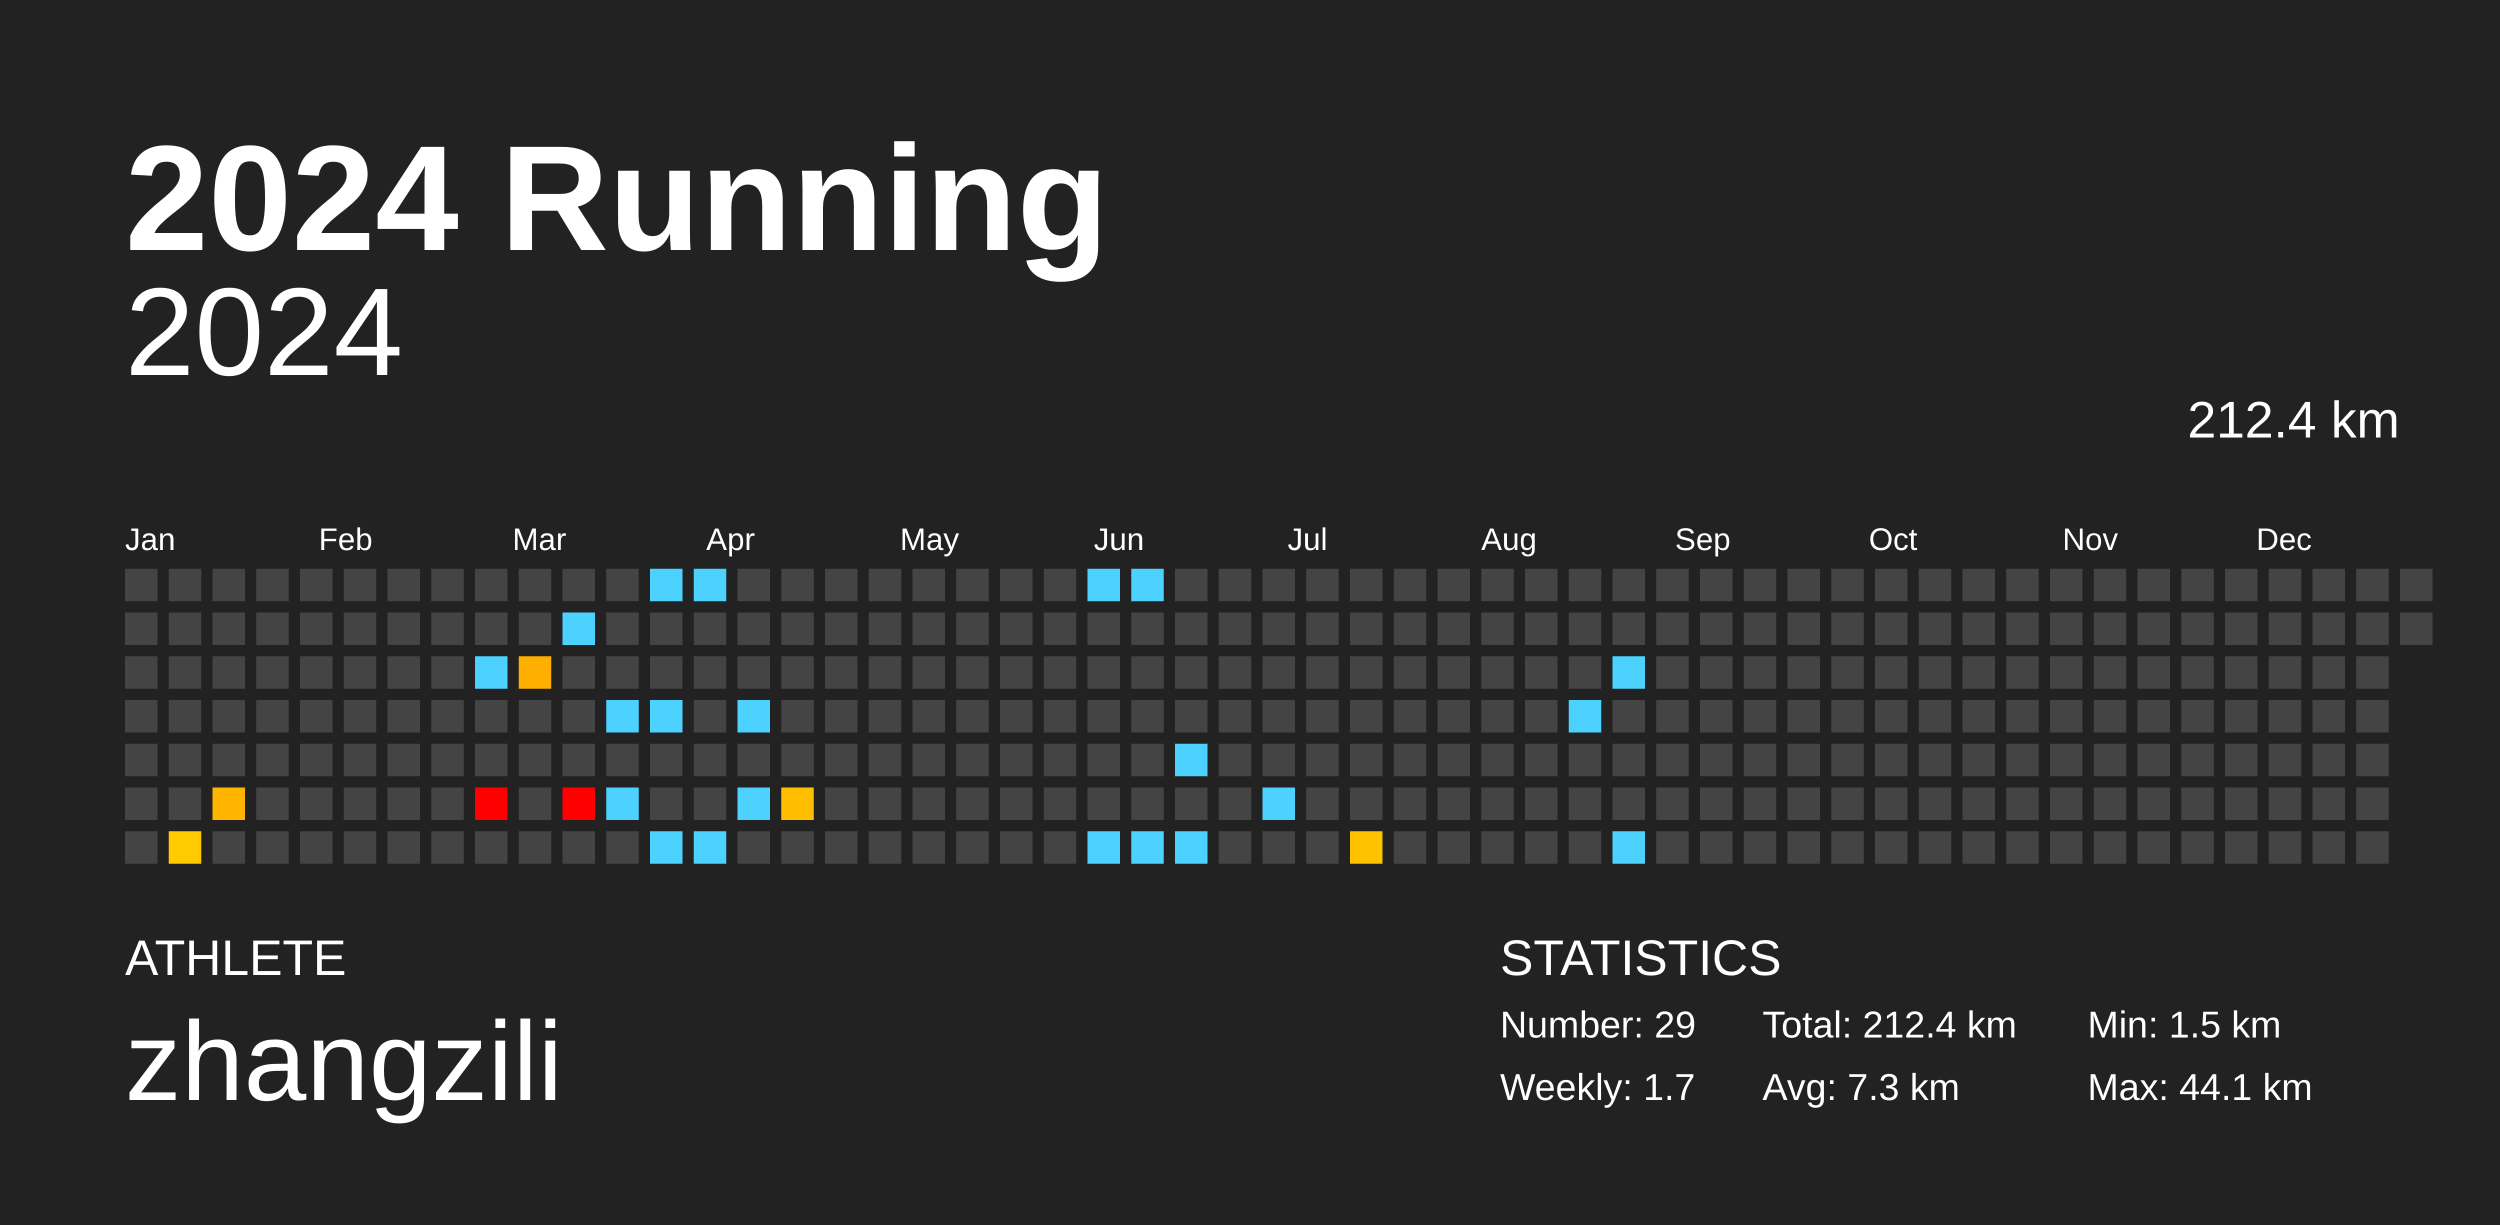
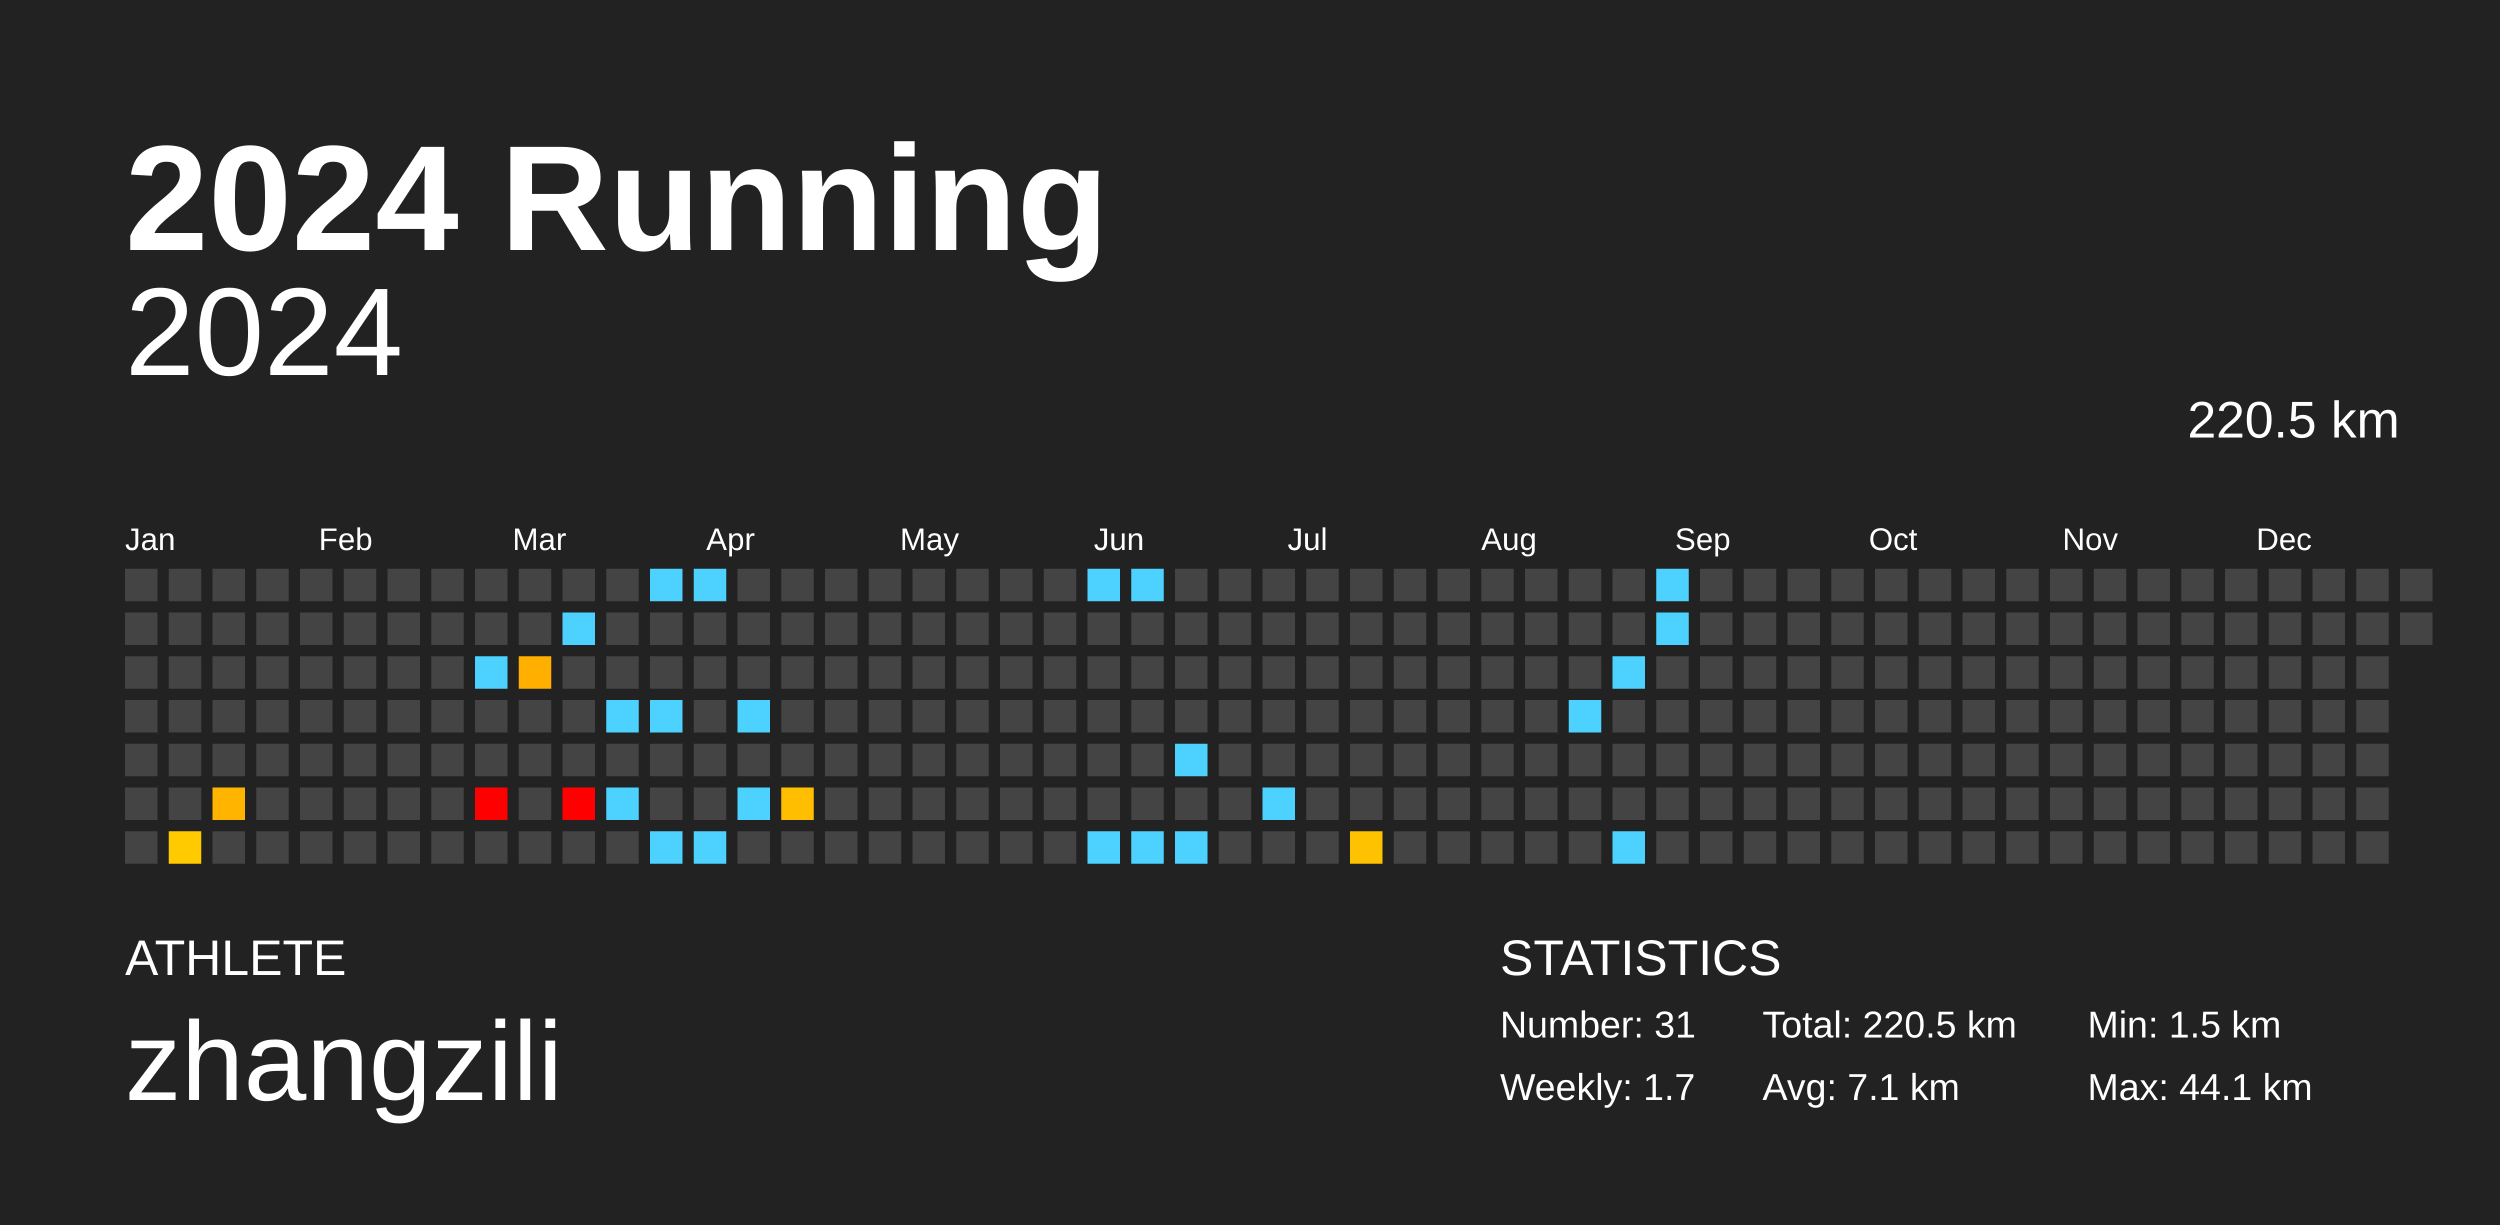
<svg xmlns="http://www.w3.org/2000/svg" baseProfile="full" height="98mm" version="1.1" viewBox="0,0,200,98" width="200mm">
  <defs />
  <rect fill="#222222" height="98" width="200" x="0" y="0" />
  <text fill="#FFFFFF" style="font-size:12px; font-family:Arial; font-weight:bold;" x="10" y="20">2024 Running</text>
  <text fill="#FFFFFF" style="font-size:4px; font-family:Arial" x="10" y="78">ATHLETE</text>
  <text fill="#FFFFFF" style="font-size:9px; font-family:Arial" x="10" y="88">zhangzili</text>
  <text fill="#FFFFFF" style="font-size:4px; font-family:Arial" x="120" y="78">STATISTICS</text>
-   <text fill="#FFFFFF" style="font-size:3px; font-family:Arial" x="120" y="83">Number: 29</text>
+   <text fill="#FFFFFF" style="font-size:3px; font-family:Arial" x="120" y="83">Number: 31</text>
  <text fill="#FFFFFF" style="font-size:3px; font-family:Arial" x="120" y="88">Weekly: 1.7</text>
-   <text fill="#FFFFFF" style="font-size:3px; font-family:Arial" x="141" y="83">Total: 212.4 km</text>
-   <text fill="#FFFFFF" style="font-size:3px; font-family:Arial" x="141" y="88">Avg: 7.3 km</text>
+   <text fill="#FFFFFF" style="font-size:3px; font-family:Arial" x="141" y="83">Total: 220.5 km</text>
+   <text fill="#FFFFFF" style="font-size:3px; font-family:Arial" x="141" y="88">Avg: 7.1 km</text>
  <text fill="#FFFFFF" style="font-size:3px; font-family:Arial" x="167" y="83">Min: 1.5 km</text>
  <text fill="#FFFFFF" style="font-size:3px; font-family:Arial" x="167" y="88">Max: 44.1 km</text>
  <text alignment-baseline="hanging" fill="#FFFFFF" style="font-size:10.0px; font-family:Arial;" x="10" y="30">2024</text>
-   <text alignment-baseline="hanging" fill="#FFFFFF" style="font-size:4.125px; font-family:Arial;" x="175" y="35">212.4 km</text>
+   <text alignment-baseline="hanging" fill="#FFFFFF" style="font-size:4.125px; font-family:Arial;" x="175" y="35">220.5 km</text>
  <text fill="#FFFFFF" style="font-size:2.5px; font-family:Arial" x="10.0" y="44">Jan</text>
  <text fill="#FFFFFF" style="font-size:2.5px; font-family:Arial" x="25.5" y="44">Feb</text>
  <text fill="#FFFFFF" style="font-size:2.5px; font-family:Arial" x="41.0" y="44">Mar</text>
  <text fill="#FFFFFF" style="font-size:2.5px; font-family:Arial" x="56.5" y="44">Apr</text>
  <text fill="#FFFFFF" style="font-size:2.5px; font-family:Arial" x="72.0" y="44">May</text>
  <text fill="#FFFFFF" style="font-size:2.5px; font-family:Arial" x="87.5" y="44">Jun</text>
  <text fill="#FFFFFF" style="font-size:2.5px; font-family:Arial" x="103.0" y="44">Jul</text>
  <text fill="#FFFFFF" style="font-size:2.5px; font-family:Arial" x="118.5" y="44">Aug</text>
  <text fill="#FFFFFF" style="font-size:2.5px; font-family:Arial" x="134.0" y="44">Sep</text>
  <text fill="#FFFFFF" style="font-size:2.5px; font-family:Arial" x="149.5" y="44">Oct</text>
  <text fill="#FFFFFF" style="font-size:2.5px; font-family:Arial" x="165.0" y="44">Nov</text>
  <text fill="#FFFFFF" style="font-size:2.5px; font-family:Arial" x="180.5" y="44">Dec</text>
  <rect fill="#444444" height="2.6" width="2.6" x="10.0" y="45.5" />
  <rect fill="#444444" height="2.6" width="2.6" x="10.0" y="49.0" />
  <rect fill="#444444" height="2.6" width="2.6" x="10.0" y="52.5" />
  <rect fill="#444444" height="2.6" width="2.6" x="10.0" y="56.0" />
  <rect fill="#444444" height="2.6" width="2.6" x="10.0" y="59.5" />
  <rect fill="#444444" height="2.6" width="2.6" x="10.0" y="63.0" />
  <rect fill="#444444" height="2.6" width="2.6" x="10.0" y="66.5" />
  <rect fill="#444444" height="2.6" width="2.6" x="13.5" y="45.5" />
  <rect fill="#444444" height="2.6" width="2.6" x="13.5" y="49.0" />
  <rect fill="#444444" height="2.6" width="2.6" x="13.5" y="52.5" />
  <rect fill="#444444" height="2.6" width="2.6" x="13.5" y="56.0" />
  <rect fill="#444444" height="2.6" width="2.6" x="13.5" y="59.5" />
  <rect fill="#444444" height="2.6" width="2.6" x="13.5" y="63.0" />
  <rect fill="#ffca00" height="2.6" width="2.6" x="13.5" y="66.5" />
  <rect fill="#444444" height="2.6" width="2.6" x="17.0" y="45.5" />
  <rect fill="#444444" height="2.6" width="2.6" x="17.0" y="49.0" />
  <rect fill="#444444" height="2.6" width="2.6" x="17.0" y="52.5" />
  <rect fill="#444444" height="2.6" width="2.6" x="17.0" y="56.0" />
  <rect fill="#444444" height="2.6" width="2.6" x="17.0" y="59.5" />
  <rect fill="#ffb500" height="2.6" width="2.6" x="17.0" y="63.0" />
  <rect fill="#444444" height="2.6" width="2.6" x="17.0" y="66.5" />
  <rect fill="#444444" height="2.6" width="2.6" x="20.5" y="45.5" />
  <rect fill="#444444" height="2.6" width="2.6" x="20.5" y="49.0" />
  <rect fill="#444444" height="2.6" width="2.6" x="20.5" y="52.5" />
  <rect fill="#444444" height="2.6" width="2.6" x="20.5" y="56.0" />
  <rect fill="#444444" height="2.6" width="2.6" x="20.5" y="59.5" />
  <rect fill="#444444" height="2.6" width="2.6" x="20.5" y="63.0" />
  <rect fill="#444444" height="2.6" width="2.6" x="20.5" y="66.5" />
  <rect fill="#444444" height="2.6" width="2.6" x="24.0" y="45.5" />
  <rect fill="#444444" height="2.6" width="2.6" x="24.0" y="49.0" />
  <rect fill="#444444" height="2.6" width="2.6" x="24.0" y="52.5" />
  <rect fill="#444444" height="2.6" width="2.6" x="24.0" y="56.0" />
  <rect fill="#444444" height="2.6" width="2.6" x="24.0" y="59.5" />
  <rect fill="#444444" height="2.6" width="2.6" x="24.0" y="63.0" />
  <rect fill="#444444" height="2.6" width="2.6" x="24.0" y="66.5" />
  <rect fill="#444444" height="2.6" width="2.6" x="27.5" y="45.5" />
  <rect fill="#444444" height="2.6" width="2.6" x="27.5" y="49.0" />
  <rect fill="#444444" height="2.6" width="2.6" x="27.5" y="52.5" />
  <rect fill="#444444" height="2.6" width="2.6" x="27.5" y="56.0" />
  <rect fill="#444444" height="2.6" width="2.6" x="27.5" y="59.5" />
  <rect fill="#444444" height="2.6" width="2.6" x="27.5" y="63.0" />
  <rect fill="#444444" height="2.6" width="2.6" x="27.5" y="66.5" />
  <rect fill="#444444" height="2.6" width="2.6" x="31.0" y="45.5" />
  <rect fill="#444444" height="2.6" width="2.6" x="31.0" y="49.0" />
  <rect fill="#444444" height="2.6" width="2.6" x="31.0" y="52.5" />
  <rect fill="#444444" height="2.6" width="2.6" x="31.0" y="56.0" />
  <rect fill="#444444" height="2.6" width="2.6" x="31.0" y="59.5" />
  <rect fill="#444444" height="2.6" width="2.6" x="31.0" y="63.0" />
  <rect fill="#444444" height="2.6" width="2.6" x="31.0" y="66.5" />
  <rect fill="#444444" height="2.6" width="2.6" x="34.5" y="45.5" />
  <rect fill="#444444" height="2.6" width="2.6" x="34.5" y="49.0" />
  <rect fill="#444444" height="2.6" width="2.6" x="34.5" y="52.5" />
  <rect fill="#444444" height="2.6" width="2.6" x="34.5" y="56.0" />
  <rect fill="#444444" height="2.6" width="2.6" x="34.5" y="59.5" />
  <rect fill="#444444" height="2.6" width="2.6" x="34.5" y="63.0" />
  <rect fill="#444444" height="2.6" width="2.6" x="34.5" y="66.5" />
  <rect fill="#444444" height="2.6" width="2.6" x="38.0" y="45.5" />
  <rect fill="#444444" height="2.6" width="2.6" x="38.0" y="49.0" />
  <rect fill="#4dd2ff" height="2.6" width="2.6" x="38.0" y="52.5" />
  <rect fill="#444444" height="2.6" width="2.6" x="38.0" y="56.0" />
  <rect fill="#444444" height="2.6" width="2.6" x="38.0" y="59.5" />
  <rect fill="red" height="2.6" width="2.6" x="38.0" y="63.0" />
  <rect fill="#444444" height="2.6" width="2.6" x="38.0" y="66.5" />
  <rect fill="#444444" height="2.6" width="2.6" x="41.5" y="45.5" />
  <rect fill="#444444" height="2.6" width="2.6" x="41.5" y="49.0" />
  <rect fill="#ffaf00" height="2.6" width="2.6" x="41.5" y="52.5" />
  <rect fill="#444444" height="2.6" width="2.6" x="41.5" y="56.0" />
  <rect fill="#444444" height="2.6" width="2.6" x="41.5" y="59.5" />
  <rect fill="#444444" height="2.6" width="2.6" x="41.5" y="63.0" />
  <rect fill="#444444" height="2.6" width="2.6" x="41.5" y="66.5" />
  <rect fill="#444444" height="2.6" width="2.6" x="45.0" y="45.5" />
  <rect fill="#4dd2ff" height="2.6" width="2.6" x="45.0" y="49.0" />
  <rect fill="#444444" height="2.6" width="2.6" x="45.0" y="52.5" />
  <rect fill="#444444" height="2.6" width="2.6" x="45.0" y="56.0" />
  <rect fill="#444444" height="2.6" width="2.6" x="45.0" y="59.5" />
  <rect fill="red" height="2.6" width="2.6" x="45.0" y="63.0" />
  <rect fill="#444444" height="2.6" width="2.6" x="45.0" y="66.5" />
  <rect fill="#444444" height="2.6" width="2.6" x="48.5" y="45.5" />
  <rect fill="#444444" height="2.6" width="2.6" x="48.5" y="49.0" />
  <rect fill="#444444" height="2.6" width="2.6" x="48.5" y="52.5" />
  <rect fill="#4dd2ff" height="2.6" width="2.6" x="48.5" y="56.0" />
  <rect fill="#444444" height="2.6" width="2.6" x="48.5" y="59.5" />
  <rect fill="#4dd2ff" height="2.6" width="2.6" x="48.5" y="63.0" />
  <rect fill="#444444" height="2.6" width="2.6" x="48.5" y="66.5" />
  <rect fill="#4dd2ff" height="2.6" width="2.6" x="52.0" y="45.5" />
  <rect fill="#444444" height="2.6" width="2.6" x="52.0" y="49.0" />
  <rect fill="#444444" height="2.6" width="2.6" x="52.0" y="52.5" />
  <rect fill="#4dd2ff" height="2.6" width="2.6" x="52.0" y="56.0" />
  <rect fill="#444444" height="2.6" width="2.6" x="52.0" y="59.5" />
  <rect fill="#444444" height="2.6" width="2.6" x="52.0" y="63.0" />
  <rect fill="#4dd2ff" height="2.6" width="2.6" x="52.0" y="66.5" />
  <rect fill="#4dd2ff" height="2.6" width="2.6" x="55.5" y="45.5" />
  <rect fill="#444444" height="2.6" width="2.6" x="55.5" y="49.0" />
  <rect fill="#444444" height="2.6" width="2.6" x="55.5" y="52.5" />
  <rect fill="#444444" height="2.6" width="2.6" x="55.5" y="56.0" />
  <rect fill="#444444" height="2.6" width="2.6" x="55.5" y="59.5" />
  <rect fill="#444444" height="2.6" width="2.6" x="55.5" y="63.0" />
  <rect fill="#4dd2ff" height="2.6" width="2.6" x="55.5" y="66.5" />
  <rect fill="#444444" height="2.6" width="2.6" x="59.0" y="45.5" />
  <rect fill="#444444" height="2.6" width="2.6" x="59.0" y="49.0" />
  <rect fill="#444444" height="2.6" width="2.6" x="59.0" y="52.5" />
  <rect fill="#4dd2ff" height="2.6" width="2.6" x="59.0" y="56.0" />
  <rect fill="#444444" height="2.6" width="2.6" x="59.0" y="59.5" />
  <rect fill="#4dd2ff" height="2.6" width="2.6" x="59.0" y="63.0" />
  <rect fill="#444444" height="2.6" width="2.6" x="59.0" y="66.5" />
  <rect fill="#444444" height="2.6" width="2.6" x="62.5" y="45.5" />
  <rect fill="#444444" height="2.6" width="2.6" x="62.5" y="49.0" />
  <rect fill="#444444" height="2.6" width="2.6" x="62.5" y="52.5" />
  <rect fill="#444444" height="2.6" width="2.6" x="62.5" y="56.0" />
  <rect fill="#444444" height="2.6" width="2.6" x="62.5" y="59.5" />
  <rect fill="#ffbf00" height="2.6" width="2.6" x="62.5" y="63.0" />
  <rect fill="#444444" height="2.6" width="2.6" x="62.5" y="66.5" />
  <rect fill="#444444" height="2.6" width="2.6" x="66.0" y="45.5" />
  <rect fill="#444444" height="2.6" width="2.6" x="66.0" y="49.0" />
  <rect fill="#444444" height="2.6" width="2.6" x="66.0" y="52.5" />
  <rect fill="#444444" height="2.6" width="2.6" x="66.0" y="56.0" />
  <rect fill="#444444" height="2.6" width="2.6" x="66.0" y="59.5" />
  <rect fill="#444444" height="2.6" width="2.6" x="66.0" y="63.0" />
  <rect fill="#444444" height="2.6" width="2.6" x="66.0" y="66.5" />
  <rect fill="#444444" height="2.6" width="2.6" x="69.5" y="45.5" />
  <rect fill="#444444" height="2.6" width="2.6" x="69.5" y="49.0" />
  <rect fill="#444444" height="2.6" width="2.6" x="69.5" y="52.5" />
  <rect fill="#444444" height="2.6" width="2.6" x="69.5" y="56.0" />
  <rect fill="#444444" height="2.6" width="2.6" x="69.5" y="59.5" />
  <rect fill="#444444" height="2.6" width="2.6" x="69.5" y="63.0" />
  <rect fill="#444444" height="2.6" width="2.6" x="69.5" y="66.5" />
  <rect fill="#444444" height="2.6" width="2.6" x="73.0" y="45.5" />
  <rect fill="#444444" height="2.6" width="2.6" x="73.0" y="49.0" />
  <rect fill="#444444" height="2.6" width="2.6" x="73.0" y="52.5" />
  <rect fill="#444444" height="2.6" width="2.6" x="73.0" y="56.0" />
  <rect fill="#444444" height="2.6" width="2.6" x="73.0" y="59.5" />
  <rect fill="#444444" height="2.6" width="2.6" x="73.0" y="63.0" />
  <rect fill="#444444" height="2.6" width="2.6" x="73.0" y="66.5" />
  <rect fill="#444444" height="2.6" width="2.6" x="76.5" y="45.5" />
  <rect fill="#444444" height="2.6" width="2.6" x="76.5" y="49.0" />
  <rect fill="#444444" height="2.6" width="2.6" x="76.5" y="52.5" />
  <rect fill="#444444" height="2.6" width="2.6" x="76.5" y="56.0" />
  <rect fill="#444444" height="2.6" width="2.6" x="76.5" y="59.5" />
  <rect fill="#444444" height="2.6" width="2.6" x="76.5" y="63.0" />
  <rect fill="#444444" height="2.6" width="2.6" x="76.5" y="66.5" />
  <rect fill="#444444" height="2.6" width="2.6" x="80.0" y="45.5" />
  <rect fill="#444444" height="2.6" width="2.6" x="80.0" y="49.0" />
  <rect fill="#444444" height="2.6" width="2.6" x="80.0" y="52.5" />
  <rect fill="#444444" height="2.6" width="2.6" x="80.0" y="56.0" />
  <rect fill="#444444" height="2.6" width="2.6" x="80.0" y="59.5" />
  <rect fill="#444444" height="2.6" width="2.6" x="80.0" y="63.0" />
  <rect fill="#444444" height="2.6" width="2.6" x="80.0" y="66.5" />
  <rect fill="#444444" height="2.6" width="2.6" x="83.5" y="45.5" />
  <rect fill="#444444" height="2.6" width="2.6" x="83.5" y="49.0" />
  <rect fill="#444444" height="2.6" width="2.6" x="83.5" y="52.5" />
  <rect fill="#444444" height="2.6" width="2.6" x="83.5" y="56.0" />
  <rect fill="#444444" height="2.6" width="2.6" x="83.5" y="59.5" />
  <rect fill="#444444" height="2.6" width="2.6" x="83.5" y="63.0" />
  <rect fill="#444444" height="2.6" width="2.6" x="83.5" y="66.5" />
  <rect fill="#4dd2ff" height="2.6" width="2.6" x="87.0" y="45.5" />
  <rect fill="#444444" height="2.6" width="2.6" x="87.0" y="49.0" />
  <rect fill="#444444" height="2.6" width="2.6" x="87.0" y="52.5" />
  <rect fill="#444444" height="2.6" width="2.6" x="87.0" y="56.0" />
  <rect fill="#444444" height="2.6" width="2.6" x="87.0" y="59.5" />
  <rect fill="#444444" height="2.6" width="2.6" x="87.0" y="63.0" />
  <rect fill="#4dd2ff" height="2.6" width="2.6" x="87.0" y="66.5" />
  <rect fill="#4dd2ff" height="2.6" width="2.6" x="90.5" y="45.5" />
  <rect fill="#444444" height="2.6" width="2.6" x="90.5" y="49.0" />
  <rect fill="#444444" height="2.6" width="2.6" x="90.5" y="52.5" />
  <rect fill="#444444" height="2.6" width="2.6" x="90.5" y="56.0" />
  <rect fill="#444444" height="2.6" width="2.6" x="90.5" y="59.5" />
  <rect fill="#444444" height="2.6" width="2.6" x="90.5" y="63.0" />
  <rect fill="#4dd2ff" height="2.6" width="2.6" x="90.5" y="66.5" />
  <rect fill="#444444" height="2.6" width="2.6" x="94.0" y="45.5" />
  <rect fill="#444444" height="2.6" width="2.6" x="94.0" y="49.0" />
  <rect fill="#444444" height="2.6" width="2.6" x="94.0" y="52.5" />
  <rect fill="#444444" height="2.6" width="2.6" x="94.0" y="56.0" />
  <rect fill="#4dd2ff" height="2.6" width="2.6" x="94.0" y="59.5" />
  <rect fill="#444444" height="2.6" width="2.6" x="94.0" y="63.0" />
  <rect fill="#4dd2ff" height="2.6" width="2.6" x="94.0" y="66.5" />
  <rect fill="#444444" height="2.6" width="2.6" x="97.5" y="45.5" />
  <rect fill="#444444" height="2.6" width="2.6" x="97.5" y="49.0" />
  <rect fill="#444444" height="2.6" width="2.6" x="97.5" y="52.5" />
  <rect fill="#444444" height="2.6" width="2.6" x="97.5" y="56.0" />
  <rect fill="#444444" height="2.6" width="2.6" x="97.5" y="59.5" />
  <rect fill="#444444" height="2.6" width="2.6" x="97.5" y="63.0" />
  <rect fill="#444444" height="2.6" width="2.6" x="97.5" y="66.5" />
  <rect fill="#444444" height="2.6" width="2.6" x="101.0" y="45.5" />
  <rect fill="#444444" height="2.6" width="2.6" x="101.0" y="49.0" />
  <rect fill="#444444" height="2.6" width="2.6" x="101.0" y="52.5" />
  <rect fill="#444444" height="2.6" width="2.6" x="101.0" y="56.0" />
  <rect fill="#444444" height="2.6" width="2.6" x="101.0" y="59.5" />
  <rect fill="#4dd2ff" height="2.6" width="2.6" x="101.0" y="63.0" />
  <rect fill="#444444" height="2.6" width="2.6" x="101.0" y="66.5" />
  <rect fill="#444444" height="2.6" width="2.6" x="104.5" y="45.5" />
  <rect fill="#444444" height="2.6" width="2.6" x="104.5" y="49.0" />
  <rect fill="#444444" height="2.6" width="2.6" x="104.5" y="52.5" />
  <rect fill="#444444" height="2.6" width="2.6" x="104.5" y="56.0" />
  <rect fill="#444444" height="2.6" width="2.6" x="104.5" y="59.5" />
  <rect fill="#444444" height="2.6" width="2.6" x="104.5" y="63.0" />
  <rect fill="#444444" height="2.6" width="2.6" x="104.5" y="66.5" />
  <rect fill="#444444" height="2.6" width="2.6" x="108.0" y="45.5" />
  <rect fill="#444444" height="2.6" width="2.6" x="108.0" y="49.0" />
  <rect fill="#444444" height="2.6" width="2.6" x="108.0" y="52.5" />
  <rect fill="#444444" height="2.6" width="2.6" x="108.0" y="56.0" />
  <rect fill="#444444" height="2.6" width="2.6" x="108.0" y="59.5" />
  <rect fill="#444444" height="2.6" width="2.6" x="108.0" y="63.0" />
  <rect fill="#ffc200" height="2.6" width="2.6" x="108.0" y="66.5" />
  <rect fill="#444444" height="2.6" width="2.6" x="111.5" y="45.5" />
  <rect fill="#444444" height="2.6" width="2.6" x="111.5" y="49.0" />
  <rect fill="#444444" height="2.6" width="2.6" x="111.5" y="52.5" />
  <rect fill="#444444" height="2.6" width="2.6" x="111.5" y="56.0" />
  <rect fill="#444444" height="2.6" width="2.6" x="111.5" y="59.5" />
  <rect fill="#444444" height="2.6" width="2.6" x="111.5" y="63.0" />
  <rect fill="#444444" height="2.6" width="2.6" x="111.5" y="66.5" />
  <rect fill="#444444" height="2.6" width="2.6" x="115.0" y="45.5" />
  <rect fill="#444444" height="2.6" width="2.6" x="115.0" y="49.0" />
  <rect fill="#444444" height="2.6" width="2.6" x="115.0" y="52.5" />
  <rect fill="#444444" height="2.6" width="2.6" x="115.0" y="56.0" />
  <rect fill="#444444" height="2.6" width="2.6" x="115.0" y="59.5" />
  <rect fill="#444444" height="2.6" width="2.6" x="115.0" y="63.0" />
  <rect fill="#444444" height="2.6" width="2.6" x="115.0" y="66.5" />
  <rect fill="#444444" height="2.6" width="2.6" x="118.5" y="45.5" />
  <rect fill="#444444" height="2.6" width="2.6" x="118.5" y="49.0" />
  <rect fill="#444444" height="2.6" width="2.6" x="118.5" y="52.5" />
  <rect fill="#444444" height="2.6" width="2.6" x="118.5" y="56.0" />
  <rect fill="#444444" height="2.6" width="2.6" x="118.5" y="59.5" />
  <rect fill="#444444" height="2.6" width="2.6" x="118.5" y="63.0" />
  <rect fill="#444444" height="2.6" width="2.6" x="118.5" y="66.5" />
  <rect fill="#444444" height="2.6" width="2.6" x="122.0" y="45.5" />
  <rect fill="#444444" height="2.6" width="2.6" x="122.0" y="49.0" />
  <rect fill="#444444" height="2.6" width="2.6" x="122.0" y="52.5" />
  <rect fill="#444444" height="2.6" width="2.6" x="122.0" y="56.0" />
  <rect fill="#444444" height="2.6" width="2.6" x="122.0" y="59.5" />
  <rect fill="#444444" height="2.6" width="2.6" x="122.0" y="63.0" />
  <rect fill="#444444" height="2.6" width="2.6" x="122.0" y="66.5" />
  <rect fill="#444444" height="2.6" width="2.6" x="125.5" y="45.5" />
  <rect fill="#444444" height="2.6" width="2.6" x="125.5" y="49.0" />
  <rect fill="#444444" height="2.6" width="2.6" x="125.5" y="52.5" />
  <rect fill="#4dd2ff" height="2.6" width="2.6" x="125.5" y="56.0" />
  <rect fill="#444444" height="2.6" width="2.6" x="125.5" y="59.5" />
  <rect fill="#444444" height="2.6" width="2.6" x="125.5" y="63.0" />
  <rect fill="#444444" height="2.6" width="2.6" x="125.5" y="66.5" />
  <rect fill="#444444" height="2.6" width="2.6" x="129.0" y="45.5" />
  <rect fill="#444444" height="2.6" width="2.6" x="129.0" y="49.0" />
  <rect fill="#4dd2ff" height="2.6" width="2.6" x="129.0" y="52.5" />
  <rect fill="#444444" height="2.6" width="2.6" x="129.0" y="56.0" />
  <rect fill="#444444" height="2.6" width="2.6" x="129.0" y="59.5" />
  <rect fill="#444444" height="2.6" width="2.6" x="129.0" y="63.0" />
  <rect fill="#4dd2ff" height="2.6" width="2.6" x="129.0" y="66.5" />
-   <rect fill="#444444" height="2.6" width="2.6" x="132.5" y="45.5" />
-   <rect fill="#444444" height="2.6" width="2.6" x="132.5" y="49.0" />
+   <rect fill="#4dd2ff" height="2.6" width="2.6" x="132.5" y="45.5" />
+   <rect fill="#4dd2ff" height="2.6" width="2.6" x="132.5" y="49.0" />
  <rect fill="#444444" height="2.6" width="2.6" x="132.5" y="52.5" />
  <rect fill="#444444" height="2.6" width="2.6" x="132.5" y="56.0" />
  <rect fill="#444444" height="2.6" width="2.6" x="132.5" y="59.5" />
  <rect fill="#444444" height="2.6" width="2.6" x="132.5" y="63.0" />
  <rect fill="#444444" height="2.6" width="2.6" x="132.5" y="66.5" />
  <rect fill="#444444" height="2.6" width="2.6" x="136.0" y="45.5" />
  <rect fill="#444444" height="2.6" width="2.6" x="136.0" y="49.0" />
  <rect fill="#444444" height="2.6" width="2.6" x="136.0" y="52.5" />
  <rect fill="#444444" height="2.6" width="2.6" x="136.0" y="56.0" />
  <rect fill="#444444" height="2.6" width="2.6" x="136.0" y="59.5" />
  <rect fill="#444444" height="2.6" width="2.6" x="136.0" y="63.0" />
  <rect fill="#444444" height="2.6" width="2.6" x="136.0" y="66.5" />
  <rect fill="#444444" height="2.6" width="2.6" x="139.5" y="45.5" />
  <rect fill="#444444" height="2.6" width="2.6" x="139.5" y="49.0" />
  <rect fill="#444444" height="2.6" width="2.6" x="139.5" y="52.5" />
  <rect fill="#444444" height="2.6" width="2.6" x="139.5" y="56.0" />
  <rect fill="#444444" height="2.6" width="2.6" x="139.5" y="59.5" />
  <rect fill="#444444" height="2.6" width="2.6" x="139.5" y="63.0" />
  <rect fill="#444444" height="2.6" width="2.6" x="139.5" y="66.5" />
  <rect fill="#444444" height="2.6" width="2.6" x="143.0" y="45.5" />
  <rect fill="#444444" height="2.6" width="2.6" x="143.0" y="49.0" />
  <rect fill="#444444" height="2.6" width="2.6" x="143.0" y="52.5" />
  <rect fill="#444444" height="2.6" width="2.6" x="143.0" y="56.0" />
  <rect fill="#444444" height="2.6" width="2.6" x="143.0" y="59.5" />
  <rect fill="#444444" height="2.6" width="2.6" x="143.0" y="63.0" />
  <rect fill="#444444" height="2.6" width="2.6" x="143.0" y="66.5" />
  <rect fill="#444444" height="2.6" width="2.6" x="146.5" y="45.5" />
  <rect fill="#444444" height="2.6" width="2.6" x="146.5" y="49.0" />
  <rect fill="#444444" height="2.6" width="2.6" x="146.5" y="52.5" />
  <rect fill="#444444" height="2.6" width="2.6" x="146.5" y="56.0" />
  <rect fill="#444444" height="2.6" width="2.6" x="146.5" y="59.5" />
  <rect fill="#444444" height="2.6" width="2.6" x="146.5" y="63.0" />
  <rect fill="#444444" height="2.6" width="2.6" x="146.5" y="66.5" />
  <rect fill="#444444" height="2.6" width="2.6" x="150.0" y="45.5" />
  <rect fill="#444444" height="2.6" width="2.6" x="150.0" y="49.0" />
  <rect fill="#444444" height="2.6" width="2.6" x="150.0" y="52.5" />
  <rect fill="#444444" height="2.6" width="2.6" x="150.0" y="56.0" />
  <rect fill="#444444" height="2.6" width="2.6" x="150.0" y="59.5" />
  <rect fill="#444444" height="2.6" width="2.6" x="150.0" y="63.0" />
  <rect fill="#444444" height="2.6" width="2.6" x="150.0" y="66.5" />
  <rect fill="#444444" height="2.6" width="2.6" x="153.5" y="45.5" />
  <rect fill="#444444" height="2.6" width="2.6" x="153.5" y="49.0" />
  <rect fill="#444444" height="2.6" width="2.6" x="153.5" y="52.5" />
  <rect fill="#444444" height="2.6" width="2.6" x="153.5" y="56.0" />
  <rect fill="#444444" height="2.6" width="2.6" x="153.5" y="59.5" />
  <rect fill="#444444" height="2.6" width="2.6" x="153.5" y="63.0" />
  <rect fill="#444444" height="2.6" width="2.6" x="153.5" y="66.5" />
  <rect fill="#444444" height="2.6" width="2.6" x="157.0" y="45.5" />
  <rect fill="#444444" height="2.6" width="2.6" x="157.0" y="49.0" />
  <rect fill="#444444" height="2.6" width="2.6" x="157.0" y="52.5" />
  <rect fill="#444444" height="2.6" width="2.6" x="157.0" y="56.0" />
  <rect fill="#444444" height="2.6" width="2.6" x="157.0" y="59.5" />
  <rect fill="#444444" height="2.6" width="2.6" x="157.0" y="63.0" />
  <rect fill="#444444" height="2.6" width="2.6" x="157.0" y="66.5" />
  <rect fill="#444444" height="2.6" width="2.6" x="160.5" y="45.5" />
  <rect fill="#444444" height="2.6" width="2.6" x="160.5" y="49.0" />
  <rect fill="#444444" height="2.6" width="2.6" x="160.5" y="52.5" />
  <rect fill="#444444" height="2.6" width="2.6" x="160.5" y="56.0" />
  <rect fill="#444444" height="2.6" width="2.6" x="160.5" y="59.5" />
  <rect fill="#444444" height="2.6" width="2.6" x="160.5" y="63.0" />
  <rect fill="#444444" height="2.6" width="2.6" x="160.5" y="66.5" />
  <rect fill="#444444" height="2.6" width="2.6" x="164.0" y="45.5" />
  <rect fill="#444444" height="2.6" width="2.6" x="164.0" y="49.0" />
  <rect fill="#444444" height="2.6" width="2.6" x="164.0" y="52.5" />
  <rect fill="#444444" height="2.6" width="2.6" x="164.0" y="56.0" />
  <rect fill="#444444" height="2.6" width="2.6" x="164.0" y="59.5" />
  <rect fill="#444444" height="2.6" width="2.6" x="164.0" y="63.0" />
  <rect fill="#444444" height="2.6" width="2.6" x="164.0" y="66.5" />
  <rect fill="#444444" height="2.6" width="2.6" x="167.5" y="45.5" />
  <rect fill="#444444" height="2.6" width="2.6" x="167.5" y="49.0" />
  <rect fill="#444444" height="2.6" width="2.6" x="167.5" y="52.5" />
  <rect fill="#444444" height="2.6" width="2.6" x="167.5" y="56.0" />
  <rect fill="#444444" height="2.6" width="2.6" x="167.5" y="59.5" />
  <rect fill="#444444" height="2.6" width="2.6" x="167.5" y="63.0" />
  <rect fill="#444444" height="2.6" width="2.6" x="167.5" y="66.5" />
  <rect fill="#444444" height="2.6" width="2.6" x="171.0" y="45.5" />
  <rect fill="#444444" height="2.6" width="2.6" x="171.0" y="49.0" />
  <rect fill="#444444" height="2.6" width="2.6" x="171.0" y="52.5" />
  <rect fill="#444444" height="2.6" width="2.6" x="171.0" y="56.0" />
  <rect fill="#444444" height="2.6" width="2.6" x="171.0" y="59.5" />
  <rect fill="#444444" height="2.6" width="2.6" x="171.0" y="63.0" />
  <rect fill="#444444" height="2.6" width="2.6" x="171.0" y="66.5" />
  <rect fill="#444444" height="2.6" width="2.6" x="174.5" y="45.5" />
  <rect fill="#444444" height="2.6" width="2.6" x="174.5" y="49.0" />
  <rect fill="#444444" height="2.6" width="2.6" x="174.5" y="52.5" />
  <rect fill="#444444" height="2.6" width="2.6" x="174.5" y="56.0" />
  <rect fill="#444444" height="2.6" width="2.6" x="174.5" y="59.5" />
  <rect fill="#444444" height="2.6" width="2.6" x="174.5" y="63.0" />
  <rect fill="#444444" height="2.6" width="2.6" x="174.5" y="66.5" />
  <rect fill="#444444" height="2.6" width="2.6" x="178.0" y="45.5" />
  <rect fill="#444444" height="2.6" width="2.6" x="178.0" y="49.0" />
  <rect fill="#444444" height="2.6" width="2.6" x="178.0" y="52.5" />
  <rect fill="#444444" height="2.6" width="2.6" x="178.0" y="56.0" />
  <rect fill="#444444" height="2.6" width="2.6" x="178.0" y="59.5" />
  <rect fill="#444444" height="2.6" width="2.6" x="178.0" y="63.0" />
  <rect fill="#444444" height="2.6" width="2.6" x="178.0" y="66.5" />
  <rect fill="#444444" height="2.6" width="2.6" x="181.5" y="45.5" />
  <rect fill="#444444" height="2.6" width="2.6" x="181.5" y="49.0" />
  <rect fill="#444444" height="2.6" width="2.6" x="181.5" y="52.5" />
  <rect fill="#444444" height="2.6" width="2.6" x="181.5" y="56.0" />
  <rect fill="#444444" height="2.6" width="2.6" x="181.5" y="59.5" />
  <rect fill="#444444" height="2.6" width="2.6" x="181.5" y="63.0" />
  <rect fill="#444444" height="2.6" width="2.6" x="181.5" y="66.5" />
  <rect fill="#444444" height="2.6" width="2.6" x="185.0" y="45.5" />
  <rect fill="#444444" height="2.6" width="2.6" x="185.0" y="49.0" />
  <rect fill="#444444" height="2.6" width="2.6" x="185.0" y="52.5" />
  <rect fill="#444444" height="2.6" width="2.6" x="185.0" y="56.0" />
  <rect fill="#444444" height="2.6" width="2.6" x="185.0" y="59.5" />
  <rect fill="#444444" height="2.6" width="2.6" x="185.0" y="63.0" />
  <rect fill="#444444" height="2.6" width="2.6" x="185.0" y="66.5" />
  <rect fill="#444444" height="2.6" width="2.6" x="188.5" y="45.5" />
  <rect fill="#444444" height="2.6" width="2.6" x="188.5" y="49.0" />
  <rect fill="#444444" height="2.6" width="2.6" x="188.5" y="52.5" />
  <rect fill="#444444" height="2.6" width="2.6" x="188.5" y="56.0" />
  <rect fill="#444444" height="2.6" width="2.6" x="188.5" y="59.5" />
  <rect fill="#444444" height="2.6" width="2.6" x="188.5" y="63.0" />
  <rect fill="#444444" height="2.6" width="2.6" x="188.5" y="66.5" />
  <rect fill="#444444" height="2.6" width="2.6" x="192.0" y="45.5" />
  <rect fill="#444444" height="2.6" width="2.6" x="192.0" y="49.0" />
</svg>
